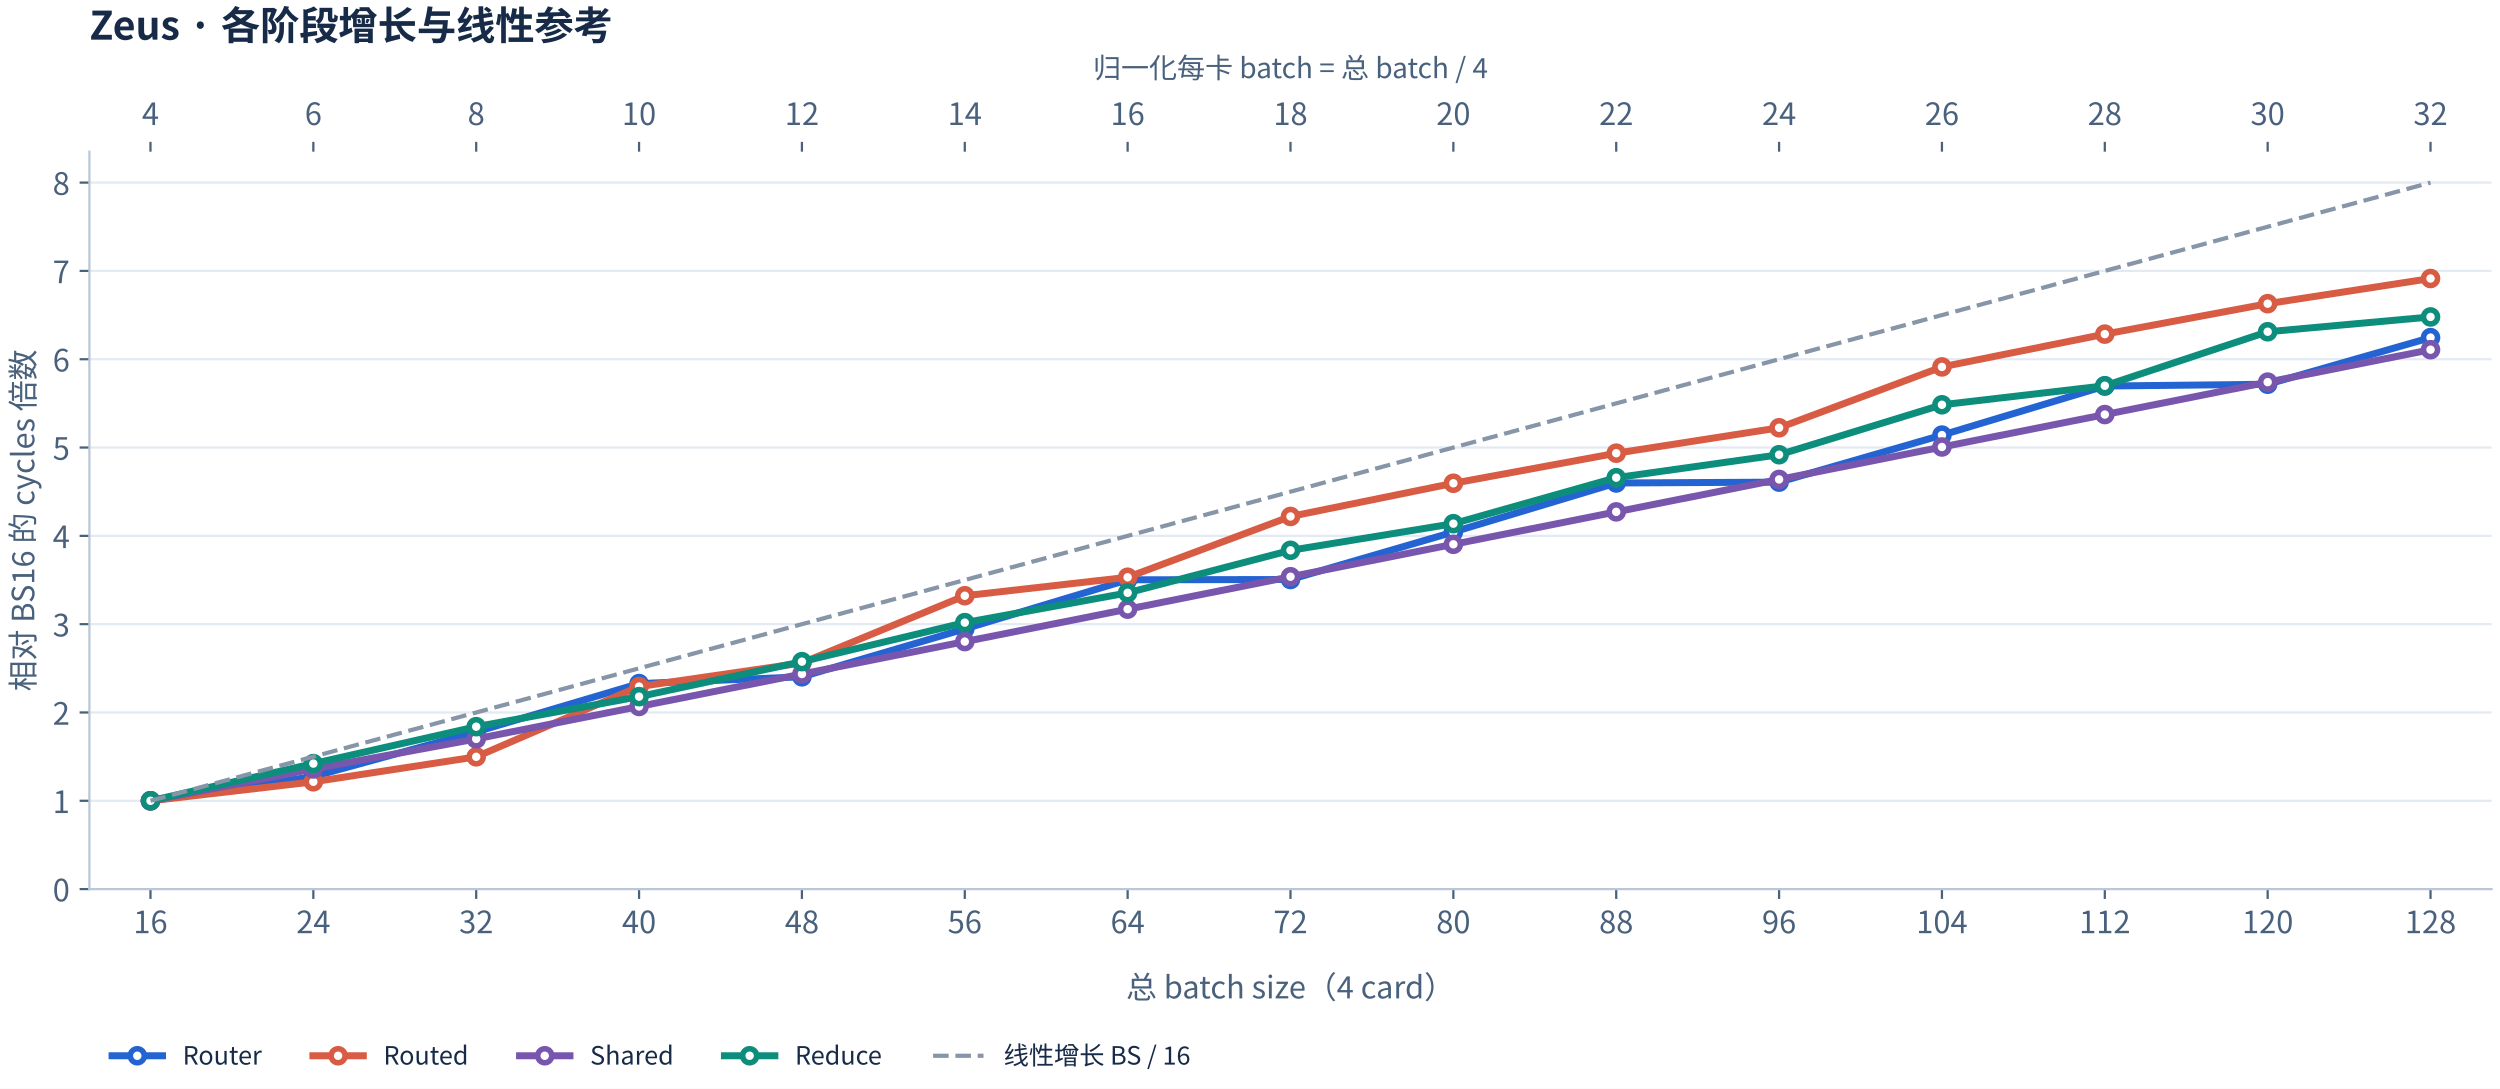
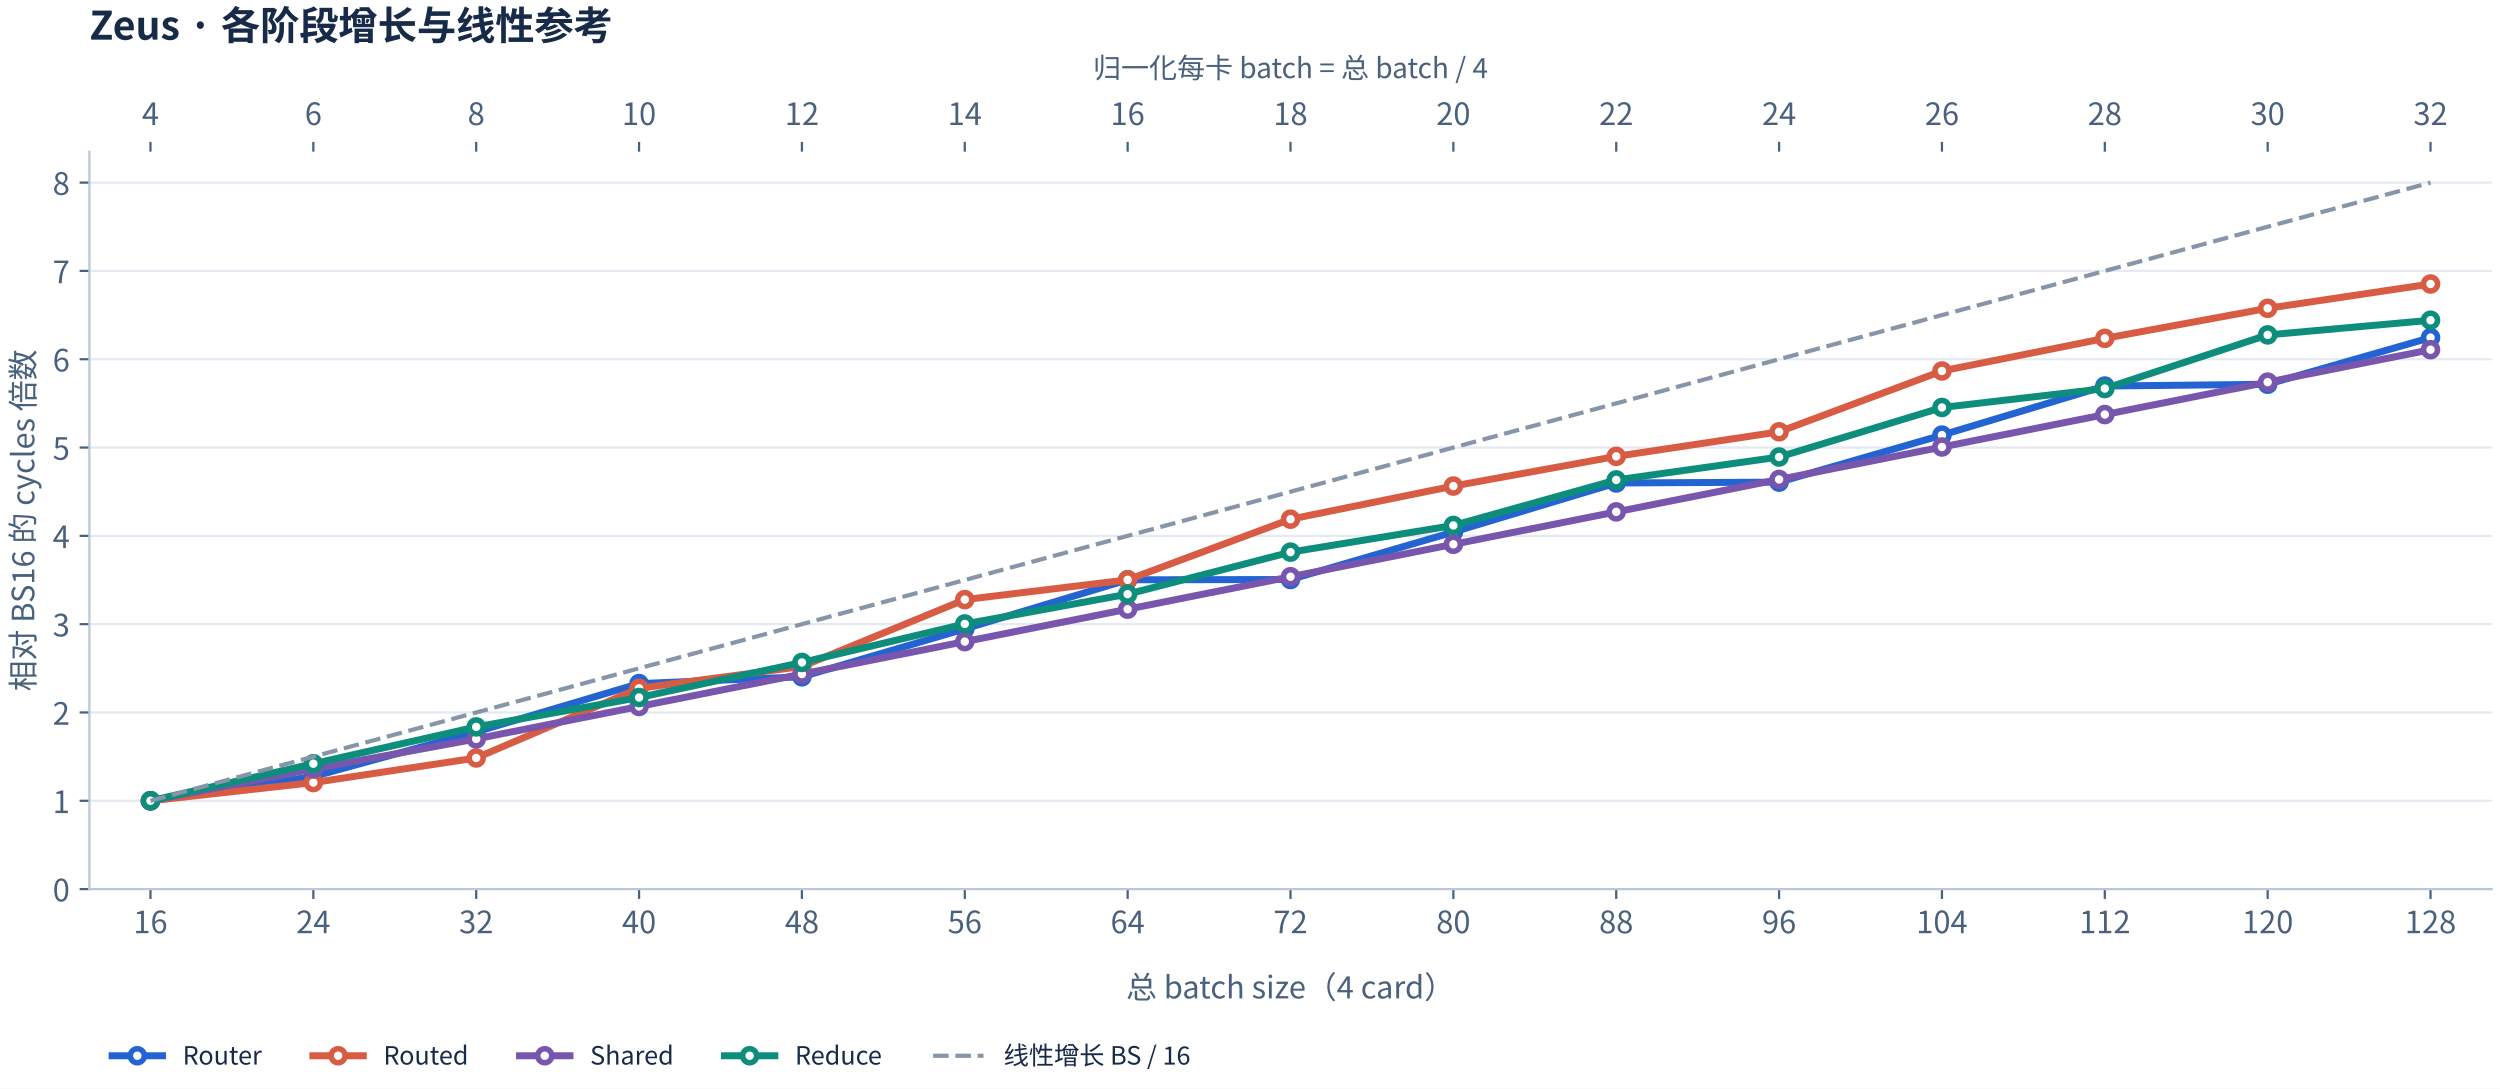
<svg xmlns="http://www.w3.org/2000/svg" xmlns:xlink="http://www.w3.org/1999/xlink" role="img" aria-label="Zeus · 各阶段增长与线性参考" width="892.8pt" height="388.8pt" viewBox="0 0 892.8 388.8" version="1.1">
  <defs>
    <style type="text/css">*{stroke-linejoin: round; stroke-linecap: butt}</style>
  </defs>
  <g id="kernel-growth-figure_1">
    <g id="kernel-growth-patch_1">
      <path d="M 0 388.8 L 892.8 388.8 L 892.8 0 L 0 0 z " style="fill: #ffffff" />
    </g>
    <g id="kernel-growth-axes_1">
      <g id="kernel-growth-patch_2">
        <path d="M 31.93 317.516 L 889.8 317.516 L 889.8 54.172 L 31.93 54.172 z " style="fill: #ffffff" />
      </g>
      <g id="kernel-growth-axes_2">
        <g id="kernel-growth-patch_3">
          <path d="M 31.93 54.172 L 889.8 54.172 L 889.8 54.172 L 31.93 54.172 z " style="fill: #ffffff" />
        </g>
        <g id="kernel-growth-matplotlib.axis_1">
          <g id="kernel-growth-xtick_1">
            <g id="kernel-growth-line2d_1">
              <defs>
                <path id="kernel-growth-mecb2e9e9a6" d="M 0 0 L 0 -3.5 " style="stroke: #49617c; stroke-width: 0.8" />
              </defs>
              <g>
                <use xlink:href="#kernel-growth-mecb2e9e9a6" x="53.74" y="54.172" style="fill: #49617c; stroke: #49617c; stroke-width: 0.8" />
              </g>
            </g>
            <g id="kernel-growth-text_1">
              <text style="font-size: 11px; font-family: 'Noto Sans CJK JP'; text-anchor: middle; fill: #49617c" x="53.74" y="44.652" transform="rotate(-0 53.74048 44.65212)">4</text>
            </g>
          </g>
          <g id="kernel-growth-xtick_2">
            <g id="kernel-growth-line2d_2">
              <g>
                <use xlink:href="#kernel-growth-mecb2e9e9a6" x="111.901" y="54.172" style="fill: #49617c; stroke: #49617c; stroke-width: 0.8" />
              </g>
            </g>
            <g id="kernel-growth-text_2">
              <text style="font-size: 11px; font-family: 'Noto Sans CJK JP'; text-anchor: middle; fill: #49617c" x="111.901" y="44.652" transform="rotate(-0 111.9011 44.65212)">6</text>
            </g>
          </g>
          <g id="kernel-growth-xtick_3">
            <g id="kernel-growth-line2d_3">
              <g>
                <use xlink:href="#kernel-growth-mecb2e9e9a6" x="170.062" y="54.172" style="fill: #49617c; stroke: #49617c; stroke-width: 0.8" />
              </g>
            </g>
            <g id="kernel-growth-text_3">
              <text style="font-size: 11px; font-family: 'Noto Sans CJK JP'; text-anchor: middle; fill: #49617c" x="170.062" y="44.652" transform="rotate(-0 170.0618 44.65212)">8</text>
            </g>
          </g>
          <g id="kernel-growth-xtick_4">
            <g id="kernel-growth-line2d_4">
              <g>
                <use xlink:href="#kernel-growth-mecb2e9e9a6" x="228.222" y="54.172" style="fill: #49617c; stroke: #49617c; stroke-width: 0.8" />
              </g>
            </g>
            <g id="kernel-growth-text_4">
              <text style="font-size: 11px; font-family: 'Noto Sans CJK JP'; text-anchor: middle; fill: #49617c" x="228.222" y="44.652" transform="rotate(-0 228.2224 44.65212)">10</text>
            </g>
          </g>
          <g id="kernel-growth-xtick_5">
            <g id="kernel-growth-line2d_5">
              <g>
                <use xlink:href="#kernel-growth-mecb2e9e9a6" x="286.383" y="54.172" style="fill: #49617c; stroke: #49617c; stroke-width: 0.8" />
              </g>
            </g>
            <g id="kernel-growth-text_5">
              <text style="font-size: 11px; font-family: 'Noto Sans CJK JP'; text-anchor: middle; fill: #49617c" x="286.383" y="44.652" transform="rotate(-0 286.3831 44.65212)">12</text>
            </g>
          </g>
          <g id="kernel-growth-xtick_6">
            <g id="kernel-growth-line2d_6">
              <g>
                <use xlink:href="#kernel-growth-mecb2e9e9a6" x="344.544" y="54.172" style="fill: #49617c; stroke: #49617c; stroke-width: 0.8" />
              </g>
            </g>
            <g id="kernel-growth-text_6">
              <text style="font-size: 11px; font-family: 'Noto Sans CJK JP'; text-anchor: middle; fill: #49617c" x="344.544" y="44.652" transform="rotate(-0 344.5437 44.65212)">14</text>
            </g>
          </g>
          <g id="kernel-growth-xtick_7">
            <g id="kernel-growth-line2d_7">
              <g>
                <use xlink:href="#kernel-growth-mecb2e9e9a6" x="402.704" y="54.172" style="fill: #49617c; stroke: #49617c; stroke-width: 0.8" />
              </g>
            </g>
            <g id="kernel-growth-text_7">
              <text style="font-size: 11px; font-family: 'Noto Sans CJK JP'; text-anchor: middle; fill: #49617c" x="402.704" y="44.652" transform="rotate(-0 402.7044 44.65212)">16</text>
            </g>
          </g>
          <g id="kernel-growth-xtick_8">
            <g id="kernel-growth-line2d_8">
              <g>
                <use xlink:href="#kernel-growth-mecb2e9e9a6" x="460.865" y="54.172" style="fill: #49617c; stroke: #49617c; stroke-width: 0.8" />
              </g>
            </g>
            <g id="kernel-growth-text_8">
              <text style="font-size: 11px; font-family: 'Noto Sans CJK JP'; text-anchor: middle; fill: #49617c" x="460.865" y="44.652" transform="rotate(-0 460.865 44.65212)">18</text>
            </g>
          </g>
          <g id="kernel-growth-xtick_9">
            <g id="kernel-growth-line2d_9">
              <g>
                <use xlink:href="#kernel-growth-mecb2e9e9a6" x="519.026" y="54.172" style="fill: #49617c; stroke: #49617c; stroke-width: 0.8" />
              </g>
            </g>
            <g id="kernel-growth-text_9">
              <text style="font-size: 11px; font-family: 'Noto Sans CJK JP'; text-anchor: middle; fill: #49617c" x="519.026" y="44.652" transform="rotate(-0 519.0256 44.65212)">20</text>
            </g>
          </g>
          <g id="kernel-growth-xtick_10">
            <g id="kernel-growth-line2d_10">
              <g>
                <use xlink:href="#kernel-growth-mecb2e9e9a6" x="577.186" y="54.172" style="fill: #49617c; stroke: #49617c; stroke-width: 0.8" />
              </g>
            </g>
            <g id="kernel-growth-text_10">
              <text style="font-size: 11px; font-family: 'Noto Sans CJK JP'; text-anchor: middle; fill: #49617c" x="577.186" y="44.652" transform="rotate(-0 577.1863 44.65212)">22</text>
            </g>
          </g>
          <g id="kernel-growth-xtick_11">
            <g id="kernel-growth-line2d_11">
              <g>
                <use xlink:href="#kernel-growth-mecb2e9e9a6" x="635.347" y="54.172" style="fill: #49617c; stroke: #49617c; stroke-width: 0.8" />
              </g>
            </g>
            <g id="kernel-growth-text_11">
              <text style="font-size: 11px; font-family: 'Noto Sans CJK JP'; text-anchor: middle; fill: #49617c" x="635.347" y="44.652" transform="rotate(-0 635.3469 44.65212)">24</text>
            </g>
          </g>
          <g id="kernel-growth-xtick_12">
            <g id="kernel-growth-line2d_12">
              <g>
                <use xlink:href="#kernel-growth-mecb2e9e9a6" x="693.508" y="54.172" style="fill: #49617c; stroke: #49617c; stroke-width: 0.8" />
              </g>
            </g>
            <g id="kernel-growth-text_12">
              <text style="font-size: 11px; font-family: 'Noto Sans CJK JP'; text-anchor: middle; fill: #49617c" x="693.508" y="44.652" transform="rotate(-0 693.5076 44.65212)">26</text>
            </g>
          </g>
          <g id="kernel-growth-xtick_13">
            <g id="kernel-growth-line2d_13">
              <g>
                <use xlink:href="#kernel-growth-mecb2e9e9a6" x="751.668" y="54.172" style="fill: #49617c; stroke: #49617c; stroke-width: 0.8" />
              </g>
            </g>
            <g id="kernel-growth-text_13">
              <text style="font-size: 11px; font-family: 'Noto Sans CJK JP'; text-anchor: middle; fill: #49617c" x="751.668" y="44.652" transform="rotate(-0 751.6682 44.65212)">28</text>
            </g>
          </g>
          <g id="kernel-growth-xtick_14">
            <g id="kernel-growth-line2d_14">
              <g>
                <use xlink:href="#kernel-growth-mecb2e9e9a6" x="809.829" y="54.172" style="fill: #49617c; stroke: #49617c; stroke-width: 0.8" />
              </g>
            </g>
            <g id="kernel-growth-text_14">
              <text style="font-size: 11px; font-family: 'Noto Sans CJK JP'; text-anchor: middle; fill: #49617c" x="809.829" y="44.652" transform="rotate(-0 809.8289 44.65212)">30</text>
            </g>
          </g>
          <g id="kernel-growth-xtick_15">
            <g id="kernel-growth-line2d_15">
              <g>
                <use xlink:href="#kernel-growth-mecb2e9e9a6" x="867.99" y="54.172" style="fill: #49617c; stroke: #49617c; stroke-width: 0.8" />
              </g>
            </g>
            <g id="kernel-growth-text_15">
              <text style="font-size: 11px; font-family: 'Noto Sans CJK JP'; text-anchor: middle; fill: #49617c" x="867.99" y="44.652" transform="rotate(-0 867.9895 44.65212)">32</text>
            </g>
          </g>
          <g id="kernel-growth-text_16">
            <text style="font-size: 10px; font-family: 'Noto Sans CJK JP'; text-anchor: middle; fill: #49617c" x="460.865" y="27.897" transform="rotate(-0 460.865 27.8968)">归一化每卡 batch = 总 batch / 4</text>
          </g>
        </g>
        <g id="kernel-growth-matplotlib.axis_2" />
      </g>
      <g id="kernel-growth-matplotlib.axis_3">
        <g id="kernel-growth-xtick_16">
          <g id="kernel-growth-line2d_16">
            <defs>
              <path id="kernel-growth-mc6863bb9b3" d="M 0 0 L 0 3.5 " style="stroke: #49617c; stroke-width: 0.8" />
            </defs>
            <g>
              <use xlink:href="#kernel-growth-mc6863bb9b3" x="53.74" y="317.516" style="fill: #49617c; stroke: #49617c; stroke-width: 0.8" />
            </g>
          </g>
          <g id="kernel-growth-text_17">
            <text style="font-size: 11px; font-family: 'Noto Sans CJK JP'; text-anchor: middle; fill: #49617c" x="53.74" y="333.271" transform="rotate(-0 53.74048 333.2713)">16</text>
          </g>
        </g>
        <g id="kernel-growth-xtick_17">
          <g id="kernel-growth-line2d_17">
            <g>
              <use xlink:href="#kernel-growth-mc6863bb9b3" x="111.901" y="317.516" style="fill: #49617c; stroke: #49617c; stroke-width: 0.8" />
            </g>
          </g>
          <g id="kernel-growth-text_18">
            <text style="font-size: 11px; font-family: 'Noto Sans CJK JP'; text-anchor: middle; fill: #49617c" x="111.901" y="333.271" transform="rotate(-0 111.9011 333.2713)">24</text>
          </g>
        </g>
        <g id="kernel-growth-xtick_18">
          <g id="kernel-growth-line2d_18">
            <g>
              <use xlink:href="#kernel-growth-mc6863bb9b3" x="170.062" y="317.516" style="fill: #49617c; stroke: #49617c; stroke-width: 0.8" />
            </g>
          </g>
          <g id="kernel-growth-text_19">
            <text style="font-size: 11px; font-family: 'Noto Sans CJK JP'; text-anchor: middle; fill: #49617c" x="170.062" y="333.271" transform="rotate(-0 170.0618 333.2713)">32</text>
          </g>
        </g>
        <g id="kernel-growth-xtick_19">
          <g id="kernel-growth-line2d_19">
            <g>
              <use xlink:href="#kernel-growth-mc6863bb9b3" x="228.222" y="317.516" style="fill: #49617c; stroke: #49617c; stroke-width: 0.8" />
            </g>
          </g>
          <g id="kernel-growth-text_20">
            <text style="font-size: 11px; font-family: 'Noto Sans CJK JP'; text-anchor: middle; fill: #49617c" x="228.222" y="333.271" transform="rotate(-0 228.2224 333.2713)">40</text>
          </g>
        </g>
        <g id="kernel-growth-xtick_20">
          <g id="kernel-growth-line2d_20">
            <g>
              <use xlink:href="#kernel-growth-mc6863bb9b3" x="286.383" y="317.516" style="fill: #49617c; stroke: #49617c; stroke-width: 0.8" />
            </g>
          </g>
          <g id="kernel-growth-text_21">
            <text style="font-size: 11px; font-family: 'Noto Sans CJK JP'; text-anchor: middle; fill: #49617c" x="286.383" y="333.271" transform="rotate(-0 286.3831 333.2713)">48</text>
          </g>
        </g>
        <g id="kernel-growth-xtick_21">
          <g id="kernel-growth-line2d_21">
            <g>
              <use xlink:href="#kernel-growth-mc6863bb9b3" x="344.544" y="317.516" style="fill: #49617c; stroke: #49617c; stroke-width: 0.8" />
            </g>
          </g>
          <g id="kernel-growth-text_22">
            <text style="font-size: 11px; font-family: 'Noto Sans CJK JP'; text-anchor: middle; fill: #49617c" x="344.544" y="333.271" transform="rotate(-0 344.5437 333.2713)">56</text>
          </g>
        </g>
        <g id="kernel-growth-xtick_22">
          <g id="kernel-growth-line2d_22">
            <g>
              <use xlink:href="#kernel-growth-mc6863bb9b3" x="402.704" y="317.516" style="fill: #49617c; stroke: #49617c; stroke-width: 0.8" />
            </g>
          </g>
          <g id="kernel-growth-text_23">
            <text style="font-size: 11px; font-family: 'Noto Sans CJK JP'; text-anchor: middle; fill: #49617c" x="402.704" y="333.271" transform="rotate(-0 402.7044 333.2713)">64</text>
          </g>
        </g>
        <g id="kernel-growth-xtick_23">
          <g id="kernel-growth-line2d_23">
            <g>
              <use xlink:href="#kernel-growth-mc6863bb9b3" x="460.865" y="317.516" style="fill: #49617c; stroke: #49617c; stroke-width: 0.8" />
            </g>
          </g>
          <g id="kernel-growth-text_24">
            <text style="font-size: 11px; font-family: 'Noto Sans CJK JP'; text-anchor: middle; fill: #49617c" x="460.865" y="333.271" transform="rotate(-0 460.865 333.2713)">72</text>
          </g>
        </g>
        <g id="kernel-growth-xtick_24">
          <g id="kernel-growth-line2d_24">
            <g>
              <use xlink:href="#kernel-growth-mc6863bb9b3" x="519.026" y="317.516" style="fill: #49617c; stroke: #49617c; stroke-width: 0.8" />
            </g>
          </g>
          <g id="kernel-growth-text_25">
            <text style="font-size: 11px; font-family: 'Noto Sans CJK JP'; text-anchor: middle; fill: #49617c" x="519.026" y="333.271" transform="rotate(-0 519.0256 333.2713)">80</text>
          </g>
        </g>
        <g id="kernel-growth-xtick_25">
          <g id="kernel-growth-line2d_25">
            <g>
              <use xlink:href="#kernel-growth-mc6863bb9b3" x="577.186" y="317.516" style="fill: #49617c; stroke: #49617c; stroke-width: 0.8" />
            </g>
          </g>
          <g id="kernel-growth-text_26">
            <text style="font-size: 11px; font-family: 'Noto Sans CJK JP'; text-anchor: middle; fill: #49617c" x="577.186" y="333.271" transform="rotate(-0 577.1863 333.2713)">88</text>
          </g>
        </g>
        <g id="kernel-growth-xtick_26">
          <g id="kernel-growth-line2d_26">
            <g>
              <use xlink:href="#kernel-growth-mc6863bb9b3" x="635.347" y="317.516" style="fill: #49617c; stroke: #49617c; stroke-width: 0.8" />
            </g>
          </g>
          <g id="kernel-growth-text_27">
            <text style="font-size: 11px; font-family: 'Noto Sans CJK JP'; text-anchor: middle; fill: #49617c" x="635.347" y="333.271" transform="rotate(-0 635.3469 333.2713)">96</text>
          </g>
        </g>
        <g id="kernel-growth-xtick_27">
          <g id="kernel-growth-line2d_27">
            <g>
              <use xlink:href="#kernel-growth-mc6863bb9b3" x="693.508" y="317.516" style="fill: #49617c; stroke: #49617c; stroke-width: 0.8" />
            </g>
          </g>
          <g id="kernel-growth-text_28">
            <text style="font-size: 11px; font-family: 'Noto Sans CJK JP'; text-anchor: middle; fill: #49617c" x="693.508" y="333.271" transform="rotate(-0 693.5076 333.2713)">104</text>
          </g>
        </g>
        <g id="kernel-growth-xtick_28">
          <g id="kernel-growth-line2d_28">
            <g>
              <use xlink:href="#kernel-growth-mc6863bb9b3" x="751.668" y="317.516" style="fill: #49617c; stroke: #49617c; stroke-width: 0.8" />
            </g>
          </g>
          <g id="kernel-growth-text_29">
            <text style="font-size: 11px; font-family: 'Noto Sans CJK JP'; text-anchor: middle; fill: #49617c" x="751.668" y="333.271" transform="rotate(-0 751.6682 333.2713)">112</text>
          </g>
        </g>
        <g id="kernel-growth-xtick_29">
          <g id="kernel-growth-line2d_29">
            <g>
              <use xlink:href="#kernel-growth-mc6863bb9b3" x="809.829" y="317.516" style="fill: #49617c; stroke: #49617c; stroke-width: 0.8" />
            </g>
          </g>
          <g id="kernel-growth-text_30">
            <text style="font-size: 11px; font-family: 'Noto Sans CJK JP'; text-anchor: middle; fill: #49617c" x="809.829" y="333.271" transform="rotate(-0 809.8289 333.2713)">120</text>
          </g>
        </g>
        <g id="kernel-growth-xtick_30">
          <g id="kernel-growth-line2d_30">
            <g>
              <use xlink:href="#kernel-growth-mc6863bb9b3" x="867.99" y="317.516" style="fill: #49617c; stroke: #49617c; stroke-width: 0.8" />
            </g>
          </g>
          <g id="kernel-growth-text_31">
            <text style="font-size: 11px; font-family: 'Noto Sans CJK JP'; text-anchor: middle; fill: #49617c" x="867.99" y="333.271" transform="rotate(-0 867.9895 333.2713)">128</text>
          </g>
        </g>
        <g id="kernel-growth-text_32">
          <text style="font-size: 11px; font-family: 'Noto Sans CJK JP'; text-anchor: middle; fill: #49617c" x="460.865" y="356.546" transform="rotate(-0 460.865 356.5463)">总 batch size（4 card）</text>
        </g>
      </g>
      <g id="kernel-growth-matplotlib.axis_4">
        <g id="kernel-growth-ytick_1">
          <g id="kernel-growth-line2d_31">
            <path d="M 31.93 317.516 L 889.8 317.516 " clip-path="url(#kernel-growth-p013c8dcfb3)" style="fill: none; stroke: #e3eaf2; stroke-width: 0.8; stroke-linecap: square" />
          </g>
          <g id="kernel-growth-line2d_32">
            <defs>
              <path id="kernel-growth-mb630600054" d="M 0 0 L -3.5 0 " style="stroke: #49617c; stroke-width: 0.8" />
            </defs>
            <g>
              <use xlink:href="#kernel-growth-mb630600054" x="31.93" y="317.516" style="fill: #49617c; stroke: #49617c; stroke-width: 0.8" />
            </g>
          </g>
          <g id="kernel-growth-text_33">
            <text style="font-size: 11px; font-family: 'Noto Sans CJK JP'; text-anchor: end; fill: #49617c" x="24.93" y="321.894" transform="rotate(-0 24.93024 321.8937)">0</text>
          </g>
        </g>
        <g id="kernel-growth-ytick_2">
          <g id="kernel-growth-line2d_33">
            <path d="M 31.93 285.978 L 889.8 285.978 " clip-path="url(#kernel-growth-p013c8dcfb3)" style="fill: none; stroke: #e3eaf2; stroke-width: 0.8; stroke-linecap: square" />
          </g>
          <g id="kernel-growth-line2d_34">
            <g>
              <use xlink:href="#kernel-growth-mb630600054" x="31.93" y="285.978" style="fill: #49617c; stroke: #49617c; stroke-width: 0.8" />
            </g>
          </g>
          <g id="kernel-growth-text_34">
            <text style="font-size: 11px; font-family: 'Noto Sans CJK JP'; text-anchor: end; fill: #49617c" x="24.93" y="290.355" transform="rotate(-0 24.93024 290.3554)">1</text>
          </g>
        </g>
        <g id="kernel-growth-ytick_3">
          <g id="kernel-growth-line2d_35">
            <path d="M 31.93 254.44 L 889.8 254.44 " clip-path="url(#kernel-growth-p013c8dcfb3)" style="fill: none; stroke: #e3eaf2; stroke-width: 0.8; stroke-linecap: square" />
          </g>
          <g id="kernel-growth-line2d_36">
            <g>
              <use xlink:href="#kernel-growth-mb630600054" x="31.93" y="254.44" style="fill: #49617c; stroke: #49617c; stroke-width: 0.8" />
            </g>
          </g>
          <g id="kernel-growth-text_35">
            <text style="font-size: 11px; font-family: 'Noto Sans CJK JP'; text-anchor: end; fill: #49617c" x="24.93" y="258.817" transform="rotate(-0 24.93024 258.8172)">2</text>
          </g>
        </g>
        <g id="kernel-growth-ytick_4">
          <g id="kernel-growth-line2d_37">
            <path d="M 31.93 222.901 L 889.8 222.901 " clip-path="url(#kernel-growth-p013c8dcfb3)" style="fill: none; stroke: #e3eaf2; stroke-width: 0.8; stroke-linecap: square" />
          </g>
          <g id="kernel-growth-line2d_38">
            <g>
              <use xlink:href="#kernel-growth-mb630600054" x="31.93" y="222.901" style="fill: #49617c; stroke: #49617c; stroke-width: 0.8" />
            </g>
          </g>
          <g id="kernel-growth-text_36">
            <text style="font-size: 11px; font-family: 'Noto Sans CJK JP'; text-anchor: end; fill: #49617c" x="24.93" y="227.279" transform="rotate(-0 24.93024 227.279)">3</text>
          </g>
        </g>
        <g id="kernel-growth-ytick_5">
          <g id="kernel-growth-line2d_39">
            <path d="M 31.93 191.363 L 889.8 191.363 " clip-path="url(#kernel-growth-p013c8dcfb3)" style="fill: none; stroke: #e3eaf2; stroke-width: 0.8; stroke-linecap: square" />
          </g>
          <g id="kernel-growth-line2d_40">
            <g>
              <use xlink:href="#kernel-growth-mb630600054" x="31.93" y="191.363" style="fill: #49617c; stroke: #49617c; stroke-width: 0.8" />
            </g>
          </g>
          <g id="kernel-growth-text_37">
            <text style="font-size: 11px; font-family: 'Noto Sans CJK JP'; text-anchor: end; fill: #49617c" x="24.93" y="195.741" transform="rotate(-0 24.93024 195.7407)">4</text>
          </g>
        </g>
        <g id="kernel-growth-ytick_6">
          <g id="kernel-growth-line2d_41">
            <path d="M 31.93 159.825 L 889.8 159.825 " clip-path="url(#kernel-growth-p013c8dcfb3)" style="fill: none; stroke: #e3eaf2; stroke-width: 0.8; stroke-linecap: square" />
          </g>
          <g id="kernel-growth-line2d_42">
            <g>
              <use xlink:href="#kernel-growth-mb630600054" x="31.93" y="159.825" style="fill: #49617c; stroke: #49617c; stroke-width: 0.8" />
            </g>
          </g>
          <g id="kernel-growth-text_38">
            <text style="font-size: 11px; font-family: 'Noto Sans CJK JP'; text-anchor: end; fill: #49617c" x="24.93" y="164.203" transform="rotate(-0 24.93024 164.2025)">5</text>
          </g>
        </g>
        <g id="kernel-growth-ytick_7">
          <g id="kernel-growth-line2d_43">
            <path d="M 31.93 128.287 L 889.8 128.287 " clip-path="url(#kernel-growth-p013c8dcfb3)" style="fill: none; stroke: #e3eaf2; stroke-width: 0.8; stroke-linecap: square" />
          </g>
          <g id="kernel-growth-line2d_44">
            <g>
              <use xlink:href="#kernel-growth-mb630600054" x="31.93" y="128.287" style="fill: #49617c; stroke: #49617c; stroke-width: 0.8" />
            </g>
          </g>
          <g id="kernel-growth-text_39">
            <text style="font-size: 11px; font-family: 'Noto Sans CJK JP'; text-anchor: end; fill: #49617c" x="24.93" y="132.664" transform="rotate(-0 24.93024 132.6643)">6</text>
          </g>
        </g>
        <g id="kernel-growth-ytick_8">
          <g id="kernel-growth-line2d_45">
            <path d="M 31.93 96.748 L 889.8 96.748 " clip-path="url(#kernel-growth-p013c8dcfb3)" style="fill: none; stroke: #e3eaf2; stroke-width: 0.8; stroke-linecap: square" />
          </g>
          <g id="kernel-growth-line2d_46">
            <g>
              <use xlink:href="#kernel-growth-mb630600054" x="31.93" y="96.748" style="fill: #49617c; stroke: #49617c; stroke-width: 0.8" />
            </g>
          </g>
          <g id="kernel-growth-text_40">
            <text style="font-size: 11px; font-family: 'Noto Sans CJK JP'; text-anchor: end; fill: #49617c" x="24.93" y="101.126" transform="rotate(-0 24.93024 101.1261)">7</text>
          </g>
        </g>
        <g id="kernel-growth-ytick_9">
          <g id="kernel-growth-line2d_47">
            <path d="M 31.93 65.21 L 889.8 65.21 " clip-path="url(#kernel-growth-p013c8dcfb3)" style="fill: none; stroke: #e3eaf2; stroke-width: 0.8; stroke-linecap: square" />
          </g>
          <g id="kernel-growth-line2d_48">
            <g>
              <use xlink:href="#kernel-growth-mb630600054" x="31.93" y="65.21" style="fill: #49617c; stroke: #49617c; stroke-width: 0.8" />
            </g>
          </g>
          <g id="kernel-growth-text_41">
            <text style="font-size: 11px; font-family: 'Noto Sans CJK JP'; text-anchor: end; fill: #49617c" x="24.93" y="69.588" transform="rotate(-0 24.93024 69.58784)">8</text>
          </g>
        </g>
        <g id="kernel-growth-text_42">
          <text style="font-size: 11px; font-family: 'Noto Sans CJK JP'; text-anchor: middle; fill: #49617c" x="12.251" y="185.844" transform="rotate(-90 12.25055 185.8439)">相对 BS16 的 cycles 倍数</text>
        </g>
      </g>
      <g id="kernel-growth-line2d_49">
        <path d="M 53.74 285.978 L 111.901 277.32 L 170.062 261.358 L 228.222 244.123 L 286.383 241.694 L 344.544 224.58 L 402.704 207.064 L 460.865 206.95 L 519.026 189.995 L 577.186 172.48 L 635.347 172.176 L 693.508 155.381 L 751.668 137.865 L 809.829 137.217 L 867.99 120.565 " clip-path="url(#kernel-growth-p013c8dcfb3)" style="fill: none; stroke: #2364d2; stroke-width: 2.5; stroke-linecap: square" />
        <defs>
          <path id="kernel-growth-m94619aaaa5" d="M 0 2.5 C 0.663 2.5 1.299 2.237 1.768 1.768 C 2.237 1.299 2.5 0.663 2.5 0 C 2.5 -0.663 2.237 -1.299 1.768 -1.768 C 1.299 -2.237 0.663 -2.5 0 -2.5 C -0.663 -2.5 -1.299 -2.237 -1.768 -1.768 C -2.237 -1.299 -2.5 -0.663 -2.5 0 C -2.5 0.663 -2.237 1.299 -1.768 1.768 C -1.299 2.237 -0.663 2.5 0 2.5 z " style="stroke: #2364d2; stroke-width: 2" />
        </defs>
        <g clip-path="url(#kernel-growth-p013c8dcfb3)">
          <use xlink:href="#kernel-growth-m94619aaaa5" x="53.74" y="285.978" style="fill: #ffffff; stroke: #2364d2; stroke-width: 2" />
          <use xlink:href="#kernel-growth-m94619aaaa5" x="111.901" y="277.32" style="fill: #ffffff; stroke: #2364d2; stroke-width: 2" />
          <use xlink:href="#kernel-growth-m94619aaaa5" x="170.062" y="261.358" style="fill: #ffffff; stroke: #2364d2; stroke-width: 2" />
          <use xlink:href="#kernel-growth-m94619aaaa5" x="228.222" y="244.123" style="fill: #ffffff; stroke: #2364d2; stroke-width: 2" />
          <use xlink:href="#kernel-growth-m94619aaaa5" x="286.383" y="241.694" style="fill: #ffffff; stroke: #2364d2; stroke-width: 2" />
          <use xlink:href="#kernel-growth-m94619aaaa5" x="344.544" y="224.58" style="fill: #ffffff; stroke: #2364d2; stroke-width: 2" />
          <use xlink:href="#kernel-growth-m94619aaaa5" x="402.704" y="207.064" style="fill: #ffffff; stroke: #2364d2; stroke-width: 2" />
          <use xlink:href="#kernel-growth-m94619aaaa5" x="460.865" y="206.95" style="fill: #ffffff; stroke: #2364d2; stroke-width: 2" />
          <use xlink:href="#kernel-growth-m94619aaaa5" x="519.026" y="189.995" style="fill: #ffffff; stroke: #2364d2; stroke-width: 2" />
          <use xlink:href="#kernel-growth-m94619aaaa5" x="577.186" y="172.48" style="fill: #ffffff; stroke: #2364d2; stroke-width: 2" />
          <use xlink:href="#kernel-growth-m94619aaaa5" x="635.347" y="172.176" style="fill: #ffffff; stroke: #2364d2; stroke-width: 2" />
          <use xlink:href="#kernel-growth-m94619aaaa5" x="693.508" y="155.381" style="fill: #ffffff; stroke: #2364d2; stroke-width: 2" />
          <use xlink:href="#kernel-growth-m94619aaaa5" x="751.668" y="137.865" style="fill: #ffffff; stroke: #2364d2; stroke-width: 2" />
          <use xlink:href="#kernel-growth-m94619aaaa5" x="809.829" y="137.217" style="fill: #ffffff; stroke: #2364d2; stroke-width: 2" />
          <use xlink:href="#kernel-growth-m94619aaaa5" x="867.99" y="120.565" style="fill: #ffffff; stroke: #2364d2; stroke-width: 2" />
        </g>
      </g>
      <g id="kernel-growth-line2d_50">
-         <path d="M 53.74 285.978 L 111.901 279.193 L 170.062 270.274 L 228.222 245.184 L 286.383 236.739 L 344.544 212.75 L 402.704 206.151 L 460.865 184.44 L 519.026 172.584 L 577.186 161.843 L 635.347 152.768 L 693.508 131.032 L 751.668 119.322 L 809.829 108.444 L 867.99 99.461 " clip-path="url(#kernel-growth-p013c8dcfb3)" style="fill: none; stroke: #d85b43; stroke-width: 2.5; stroke-linecap: square" />
+         <path d="M 53.74 285.978 L 111.901 279.468 L 170.062 270.684 L 228.222 245.798 L 286.383 238.003 L 344.544 214.125 L 402.704 207.067 L 460.865 185.413 L 519.026 173.581 L 577.186 162.974 L 635.347 154.2 L 693.508 132.482 L 751.668 120.829 L 809.829 110.098 L 867.99 101.417 " clip-path="url(#kernel-growth-p013c8dcfb3)" style="fill: none; stroke: #d85b43; stroke-width: 2.5; stroke-linecap: square" />
        <defs>
          <path id="kernel-growth-mc06e842d91" d="M 0 2.5 C 0.663 2.5 1.299 2.237 1.768 1.768 C 2.237 1.299 2.5 0.663 2.5 0 C 2.5 -0.663 2.237 -1.299 1.768 -1.768 C 1.299 -2.237 0.663 -2.5 0 -2.5 C -0.663 -2.5 -1.299 -2.237 -1.768 -1.768 C -2.237 -1.299 -2.5 -0.663 -2.5 0 C -2.5 0.663 -2.237 1.299 -1.768 1.768 C -1.299 2.237 -0.663 2.5 0 2.5 z " style="stroke: #d85b43; stroke-width: 2" />
        </defs>
        <g clip-path="url(#kernel-growth-p013c8dcfb3)">
          <use xlink:href="#kernel-growth-mc06e842d91" x="53.74" y="285.978" style="fill: #ffffff; stroke: #d85b43; stroke-width: 2" />
-           <use xlink:href="#kernel-growth-mc06e842d91" x="111.901" y="279.193" style="fill: #ffffff; stroke: #d85b43; stroke-width: 2" />
-           <use xlink:href="#kernel-growth-mc06e842d91" x="170.062" y="270.274" style="fill: #ffffff; stroke: #d85b43; stroke-width: 2" />
-           <use xlink:href="#kernel-growth-mc06e842d91" x="228.222" y="245.184" style="fill: #ffffff; stroke: #d85b43; stroke-width: 2" />
-           <use xlink:href="#kernel-growth-mc06e842d91" x="286.383" y="236.739" style="fill: #ffffff; stroke: #d85b43; stroke-width: 2" />
-           <use xlink:href="#kernel-growth-mc06e842d91" x="344.544" y="212.75" style="fill: #ffffff; stroke: #d85b43; stroke-width: 2" />
-           <use xlink:href="#kernel-growth-mc06e842d91" x="402.704" y="206.151" style="fill: #ffffff; stroke: #d85b43; stroke-width: 2" />
-           <use xlink:href="#kernel-growth-mc06e842d91" x="460.865" y="184.44" style="fill: #ffffff; stroke: #d85b43; stroke-width: 2" />
-           <use xlink:href="#kernel-growth-mc06e842d91" x="519.026" y="172.584" style="fill: #ffffff; stroke: #d85b43; stroke-width: 2" />
-           <use xlink:href="#kernel-growth-mc06e842d91" x="577.186" y="161.843" style="fill: #ffffff; stroke: #d85b43; stroke-width: 2" />
-           <use xlink:href="#kernel-growth-mc06e842d91" x="635.347" y="152.768" style="fill: #ffffff; stroke: #d85b43; stroke-width: 2" />
-           <use xlink:href="#kernel-growth-mc06e842d91" x="693.508" y="131.032" style="fill: #ffffff; stroke: #d85b43; stroke-width: 2" />
-           <use xlink:href="#kernel-growth-mc06e842d91" x="751.668" y="119.322" style="fill: #ffffff; stroke: #d85b43; stroke-width: 2" />
-           <use xlink:href="#kernel-growth-mc06e842d91" x="809.829" y="108.444" style="fill: #ffffff; stroke: #d85b43; stroke-width: 2" />
-           <use xlink:href="#kernel-growth-mc06e842d91" x="867.99" y="99.461" style="fill: #ffffff; stroke: #d85b43; stroke-width: 2" />
+           <use xlink:href="#kernel-growth-mc06e842d91" x="111.901" y="279.468" style="fill: #ffffff; stroke: #d85b43; stroke-width: 2" />
+           <use xlink:href="#kernel-growth-mc06e842d91" x="170.062" y="270.684" style="fill: #ffffff; stroke: #d85b43; stroke-width: 2" />
+           <use xlink:href="#kernel-growth-mc06e842d91" x="228.222" y="245.798" style="fill: #ffffff; stroke: #d85b43; stroke-width: 2" />
+           <use xlink:href="#kernel-growth-mc06e842d91" x="286.383" y="238.003" style="fill: #ffffff; stroke: #d85b43; stroke-width: 2" />
+           <use xlink:href="#kernel-growth-mc06e842d91" x="344.544" y="214.125" style="fill: #ffffff; stroke: #d85b43; stroke-width: 2" />
+           <use xlink:href="#kernel-growth-mc06e842d91" x="402.704" y="207.067" style="fill: #ffffff; stroke: #d85b43; stroke-width: 2" />
+           <use xlink:href="#kernel-growth-mc06e842d91" x="460.865" y="185.413" style="fill: #ffffff; stroke: #d85b43; stroke-width: 2" />
+           <use xlink:href="#kernel-growth-mc06e842d91" x="519.026" y="173.581" style="fill: #ffffff; stroke: #d85b43; stroke-width: 2" />
+           <use xlink:href="#kernel-growth-mc06e842d91" x="577.186" y="162.974" style="fill: #ffffff; stroke: #d85b43; stroke-width: 2" />
+           <use xlink:href="#kernel-growth-mc06e842d91" x="635.347" y="154.2" style="fill: #ffffff; stroke: #d85b43; stroke-width: 2" />
+           <use xlink:href="#kernel-growth-mc06e842d91" x="693.508" y="132.482" style="fill: #ffffff; stroke: #d85b43; stroke-width: 2" />
+           <use xlink:href="#kernel-growth-mc06e842d91" x="751.668" y="120.829" style="fill: #ffffff; stroke: #d85b43; stroke-width: 2" />
+           <use xlink:href="#kernel-growth-mc06e842d91" x="809.829" y="110.098" style="fill: #ffffff; stroke: #d85b43; stroke-width: 2" />
+           <use xlink:href="#kernel-growth-mc06e842d91" x="867.99" y="101.417" style="fill: #ffffff; stroke: #d85b43; stroke-width: 2" />
        </g>
      </g>
      <g id="kernel-growth-line2d_51">
        <path d="M 53.74 285.978 L 111.901 274.606 L 170.062 263.875 L 228.222 252.292 L 286.383 240.709 L 344.544 229.127 L 402.704 217.544 L 460.865 205.961 L 519.026 194.379 L 577.186 182.796 L 635.347 171.213 L 693.508 159.631 L 751.668 148.048 L 809.829 136.465 L 867.99 124.883 " clip-path="url(#kernel-growth-p013c8dcfb3)" style="fill: none; stroke: #7856ad; stroke-width: 2.5; stroke-linecap: square" />
        <defs>
          <path id="kernel-growth-m4a924cdd6e" d="M 0 2.5 C 0.663 2.5 1.299 2.237 1.768 1.768 C 2.237 1.299 2.5 0.663 2.5 0 C 2.5 -0.663 2.237 -1.299 1.768 -1.768 C 1.299 -2.237 0.663 -2.5 0 -2.5 C -0.663 -2.5 -1.299 -2.237 -1.768 -1.768 C -2.237 -1.299 -2.5 -0.663 -2.5 0 C -2.5 0.663 -2.237 1.299 -1.768 1.768 C -1.299 2.237 -0.663 2.5 0 2.5 z " style="stroke: #7856ad; stroke-width: 2" />
        </defs>
        <g clip-path="url(#kernel-growth-p013c8dcfb3)">
          <use xlink:href="#kernel-growth-m4a924cdd6e" x="53.74" y="285.978" style="fill: #ffffff; stroke: #7856ad; stroke-width: 2" />
          <use xlink:href="#kernel-growth-m4a924cdd6e" x="111.901" y="274.606" style="fill: #ffffff; stroke: #7856ad; stroke-width: 2" />
          <use xlink:href="#kernel-growth-m4a924cdd6e" x="170.062" y="263.875" style="fill: #ffffff; stroke: #7856ad; stroke-width: 2" />
          <use xlink:href="#kernel-growth-m4a924cdd6e" x="228.222" y="252.292" style="fill: #ffffff; stroke: #7856ad; stroke-width: 2" />
          <use xlink:href="#kernel-growth-m4a924cdd6e" x="286.383" y="240.709" style="fill: #ffffff; stroke: #7856ad; stroke-width: 2" />
          <use xlink:href="#kernel-growth-m4a924cdd6e" x="344.544" y="229.127" style="fill: #ffffff; stroke: #7856ad; stroke-width: 2" />
          <use xlink:href="#kernel-growth-m4a924cdd6e" x="402.704" y="217.544" style="fill: #ffffff; stroke: #7856ad; stroke-width: 2" />
          <use xlink:href="#kernel-growth-m4a924cdd6e" x="460.865" y="205.961" style="fill: #ffffff; stroke: #7856ad; stroke-width: 2" />
          <use xlink:href="#kernel-growth-m4a924cdd6e" x="519.026" y="194.379" style="fill: #ffffff; stroke: #7856ad; stroke-width: 2" />
          <use xlink:href="#kernel-growth-m4a924cdd6e" x="577.186" y="182.796" style="fill: #ffffff; stroke: #7856ad; stroke-width: 2" />
          <use xlink:href="#kernel-growth-m4a924cdd6e" x="635.347" y="171.213" style="fill: #ffffff; stroke: #7856ad; stroke-width: 2" />
          <use xlink:href="#kernel-growth-m4a924cdd6e" x="693.508" y="159.631" style="fill: #ffffff; stroke: #7856ad; stroke-width: 2" />
          <use xlink:href="#kernel-growth-m4a924cdd6e" x="751.668" y="148.048" style="fill: #ffffff; stroke: #7856ad; stroke-width: 2" />
          <use xlink:href="#kernel-growth-m4a924cdd6e" x="809.829" y="136.465" style="fill: #ffffff; stroke: #7856ad; stroke-width: 2" />
          <use xlink:href="#kernel-growth-m4a924cdd6e" x="867.99" y="124.883" style="fill: #ffffff; stroke: #7856ad; stroke-width: 2" />
        </g>
      </g>
      <g id="kernel-growth-line2d_52">
-         <path d="M 53.74 285.978 L 111.901 272.693 L 170.062 259.513 L 228.222 248.786 L 286.383 236.287 L 344.544 222.352 L 402.704 211.706 L 460.865 196.529 L 519.026 187.014 L 577.186 170.583 L 635.347 162.391 L 693.508 144.556 L 751.668 137.763 L 809.829 118.471 L 867.99 113.186 " clip-path="url(#kernel-growth-p013c8dcfb3)" style="fill: none; stroke: #0d8d7b; stroke-width: 2.5; stroke-linecap: square" />
+         <path d="M 53.74 285.978 L 111.901 272.728 L 170.062 259.587 L 228.222 249.093 L 286.383 236.576 L 344.544 222.823 L 402.704 212.179 L 460.865 197.178 L 519.026 187.648 L 577.186 171.395 L 635.347 163.207 L 693.508 145.523 L 751.668 138.756 L 809.829 119.597 L 867.99 114.361 " clip-path="url(#kernel-growth-p013c8dcfb3)" style="fill: none; stroke: #0d8d7b; stroke-width: 2.5; stroke-linecap: square" />
        <defs>
          <path id="kernel-growth-m98abdd7638" d="M 0 2.5 C 0.663 2.5 1.299 2.237 1.768 1.768 C 2.237 1.299 2.5 0.663 2.5 0 C 2.5 -0.663 2.237 -1.299 1.768 -1.768 C 1.299 -2.237 0.663 -2.5 0 -2.5 C -0.663 -2.5 -1.299 -2.237 -1.768 -1.768 C -2.237 -1.299 -2.5 -0.663 -2.5 0 C -2.5 0.663 -2.237 1.299 -1.768 1.768 C -1.299 2.237 -0.663 2.5 0 2.5 z " style="stroke: #0d8d7b; stroke-width: 2" />
        </defs>
        <g clip-path="url(#kernel-growth-p013c8dcfb3)">
          <use xlink:href="#kernel-growth-m98abdd7638" x="53.74" y="285.978" style="fill: #ffffff; stroke: #0d8d7b; stroke-width: 2" />
-           <use xlink:href="#kernel-growth-m98abdd7638" x="111.901" y="272.693" style="fill: #ffffff; stroke: #0d8d7b; stroke-width: 2" />
-           <use xlink:href="#kernel-growth-m98abdd7638" x="170.062" y="259.513" style="fill: #ffffff; stroke: #0d8d7b; stroke-width: 2" />
-           <use xlink:href="#kernel-growth-m98abdd7638" x="228.222" y="248.786" style="fill: #ffffff; stroke: #0d8d7b; stroke-width: 2" />
-           <use xlink:href="#kernel-growth-m98abdd7638" x="286.383" y="236.287" style="fill: #ffffff; stroke: #0d8d7b; stroke-width: 2" />
-           <use xlink:href="#kernel-growth-m98abdd7638" x="344.544" y="222.352" style="fill: #ffffff; stroke: #0d8d7b; stroke-width: 2" />
-           <use xlink:href="#kernel-growth-m98abdd7638" x="402.704" y="211.706" style="fill: #ffffff; stroke: #0d8d7b; stroke-width: 2" />
-           <use xlink:href="#kernel-growth-m98abdd7638" x="460.865" y="196.529" style="fill: #ffffff; stroke: #0d8d7b; stroke-width: 2" />
-           <use xlink:href="#kernel-growth-m98abdd7638" x="519.026" y="187.014" style="fill: #ffffff; stroke: #0d8d7b; stroke-width: 2" />
-           <use xlink:href="#kernel-growth-m98abdd7638" x="577.186" y="170.583" style="fill: #ffffff; stroke: #0d8d7b; stroke-width: 2" />
-           <use xlink:href="#kernel-growth-m98abdd7638" x="635.347" y="162.391" style="fill: #ffffff; stroke: #0d8d7b; stroke-width: 2" />
-           <use xlink:href="#kernel-growth-m98abdd7638" x="693.508" y="144.556" style="fill: #ffffff; stroke: #0d8d7b; stroke-width: 2" />
-           <use xlink:href="#kernel-growth-m98abdd7638" x="751.668" y="137.763" style="fill: #ffffff; stroke: #0d8d7b; stroke-width: 2" />
-           <use xlink:href="#kernel-growth-m98abdd7638" x="809.829" y="118.471" style="fill: #ffffff; stroke: #0d8d7b; stroke-width: 2" />
-           <use xlink:href="#kernel-growth-m98abdd7638" x="867.99" y="113.186" style="fill: #ffffff; stroke: #0d8d7b; stroke-width: 2" />
+           <use xlink:href="#kernel-growth-m98abdd7638" x="111.901" y="272.728" style="fill: #ffffff; stroke: #0d8d7b; stroke-width: 2" />
+           <use xlink:href="#kernel-growth-m98abdd7638" x="170.062" y="259.587" style="fill: #ffffff; stroke: #0d8d7b; stroke-width: 2" />
+           <use xlink:href="#kernel-growth-m98abdd7638" x="228.222" y="249.093" style="fill: #ffffff; stroke: #0d8d7b; stroke-width: 2" />
+           <use xlink:href="#kernel-growth-m98abdd7638" x="286.383" y="236.576" style="fill: #ffffff; stroke: #0d8d7b; stroke-width: 2" />
+           <use xlink:href="#kernel-growth-m98abdd7638" x="344.544" y="222.823" style="fill: #ffffff; stroke: #0d8d7b; stroke-width: 2" />
+           <use xlink:href="#kernel-growth-m98abdd7638" x="402.704" y="212.179" style="fill: #ffffff; stroke: #0d8d7b; stroke-width: 2" />
+           <use xlink:href="#kernel-growth-m98abdd7638" x="460.865" y="197.178" style="fill: #ffffff; stroke: #0d8d7b; stroke-width: 2" />
+           <use xlink:href="#kernel-growth-m98abdd7638" x="519.026" y="187.648" style="fill: #ffffff; stroke: #0d8d7b; stroke-width: 2" />
+           <use xlink:href="#kernel-growth-m98abdd7638" x="577.186" y="171.395" style="fill: #ffffff; stroke: #0d8d7b; stroke-width: 2" />
+           <use xlink:href="#kernel-growth-m98abdd7638" x="635.347" y="163.207" style="fill: #ffffff; stroke: #0d8d7b; stroke-width: 2" />
+           <use xlink:href="#kernel-growth-m98abdd7638" x="693.508" y="145.523" style="fill: #ffffff; stroke: #0d8d7b; stroke-width: 2" />
+           <use xlink:href="#kernel-growth-m98abdd7638" x="751.668" y="138.756" style="fill: #ffffff; stroke: #0d8d7b; stroke-width: 2" />
+           <use xlink:href="#kernel-growth-m98abdd7638" x="809.829" y="119.597" style="fill: #ffffff; stroke: #0d8d7b; stroke-width: 2" />
+           <use xlink:href="#kernel-growth-m98abdd7638" x="867.99" y="114.361" style="fill: #ffffff; stroke: #0d8d7b; stroke-width: 2" />
        </g>
      </g>
      <g id="kernel-growth-line2d_53">
        <path d="M 53.74 285.978 L 111.901 270.209 L 170.062 254.44 L 228.222 238.67 L 286.383 222.901 L 344.544 207.132 L 402.704 191.363 L 460.865 175.594 L 519.026 159.825 L 577.186 144.056 L 635.347 128.287 L 693.508 112.518 L 751.668 96.748 L 809.829 80.979 L 867.99 65.21 " clip-path="url(#kernel-growth-p013c8dcfb3)" style="fill: none; stroke-dasharray: 5.55,2.4; stroke-dashoffset: 0; stroke: #8695a7; stroke-width: 1.5" />
      </g>
      <g id="kernel-growth-patch_4">
        <path d="M 31.93 317.516 L 31.93 54.172 " style="fill: none; stroke: #b9c7d7; stroke-width: 0.8; stroke-linejoin: miter; stroke-linecap: square" />
      </g>
      <g id="kernel-growth-patch_5">
        <path d="M 31.93 317.516 L 889.8 317.516 " style="fill: none; stroke: #b9c7d7; stroke-width: 0.8; stroke-linejoin: miter; stroke-linecap: square" />
      </g>
      <g id="kernel-growth-text_43">
        <text style="font-weight: 700; font-size: 14px; font-family: 'Noto Sans CJK JP'; text-anchor: start; fill: #172b48" x="31.93" y="14.172" transform="rotate(-0 31.93024 14.1718)">Zeus · 各阶段增长与线性参考</text>
      </g>
      <g id="kernel-growth-legend_1">
        <g id="kernel-growth-line2d_54">
          <path d="M 40.03 377.031 L 49.03 377.031 L 58.03 377.031 " style="fill: none; stroke: #2364d2; stroke-width: 2.5; stroke-linecap: square" />
          <g>
            <use xlink:href="#kernel-growth-m94619aaaa5" x="49.03" y="377.031" style="fill: #ffffff; stroke: #2364d2; stroke-width: 2" />
          </g>
        </g>
        <g id="kernel-growth-text_44">
          <text style="font-size: 9px; font-family: 'Noto Sans CJK JP'; text-anchor: start; fill: #172b48" x="65.23" y="380.181" transform="rotate(-0 65.23024 380.1814)">Router</text>
        </g>
        <g id="kernel-growth-line2d_55">
          <path d="M 111.742 377.031 L 120.742 377.031 L 129.742 377.031 " style="fill: none; stroke: #d85b43; stroke-width: 2.5; stroke-linecap: square" />
          <g>
            <use xlink:href="#kernel-growth-mc06e842d91" x="120.742" y="377.031" style="fill: #ffffff; stroke: #d85b43; stroke-width: 2" />
          </g>
        </g>
        <g id="kernel-growth-text_45">
          <text style="font-size: 9px; font-family: 'Noto Sans CJK JP'; text-anchor: start; fill: #172b48" x="136.942" y="380.181" transform="rotate(-0 136.942 380.1814)">Routed</text>
        </g>
        <g id="kernel-growth-line2d_56">
          <path d="M 185.542 377.031 L 194.542 377.031 L 203.542 377.031 " style="fill: none; stroke: #7856ad; stroke-width: 2.5; stroke-linecap: square" />
          <g>
            <use xlink:href="#kernel-growth-m4a924cdd6e" x="194.542" y="377.031" style="fill: #ffffff; stroke: #7856ad; stroke-width: 2" />
          </g>
        </g>
        <g id="kernel-growth-text_46">
          <text style="font-size: 9px; font-family: 'Noto Sans CJK JP'; text-anchor: start; fill: #172b48" x="210.742" y="380.181" transform="rotate(-0 210.742 380.1814)">Shared</text>
        </g>
        <g id="kernel-growth-line2d_57">
          <path d="M 258.713 377.031 L 267.713 377.031 L 276.713 377.031 " style="fill: none; stroke: #0d8d7b; stroke-width: 2.5; stroke-linecap: square" />
          <g>
            <use xlink:href="#kernel-growth-m98abdd7638" x="267.713" y="377.031" style="fill: #ffffff; stroke: #0d8d7b; stroke-width: 2" />
          </g>
        </g>
        <g id="kernel-growth-text_47">
          <text style="font-size: 9px; font-family: 'Noto Sans CJK JP'; text-anchor: start; fill: #172b48" x="283.913" y="380.181" transform="rotate(-0 283.9134 380.1814)">Reduce</text>
        </g>
        <g id="kernel-growth-line2d_58">
          <path d="M 333.235 377.031 L 342.235 377.031 L 351.235 377.031 " style="fill: none; stroke-dasharray: 5.55,2.4; stroke-dashoffset: 0; stroke: #8695a7; stroke-width: 1.5" />
        </g>
        <g id="kernel-growth-text_48">
          <text style="font-size: 9px; font-family: 'Noto Sans CJK JP'; text-anchor: start; fill: #172b48" x="358.435" y="380.181" transform="rotate(-0 358.4348 380.1814)">线性增长 BS / 16</text>
        </g>
      </g>
    </g>
  </g>
  <defs>
    <clipPath id="kernel-growth-p013c8dcfb3">
      <rect x="31.93" y="54.172" width="857.87" height="263.344" />
    </clipPath>
  </defs>
</svg>
